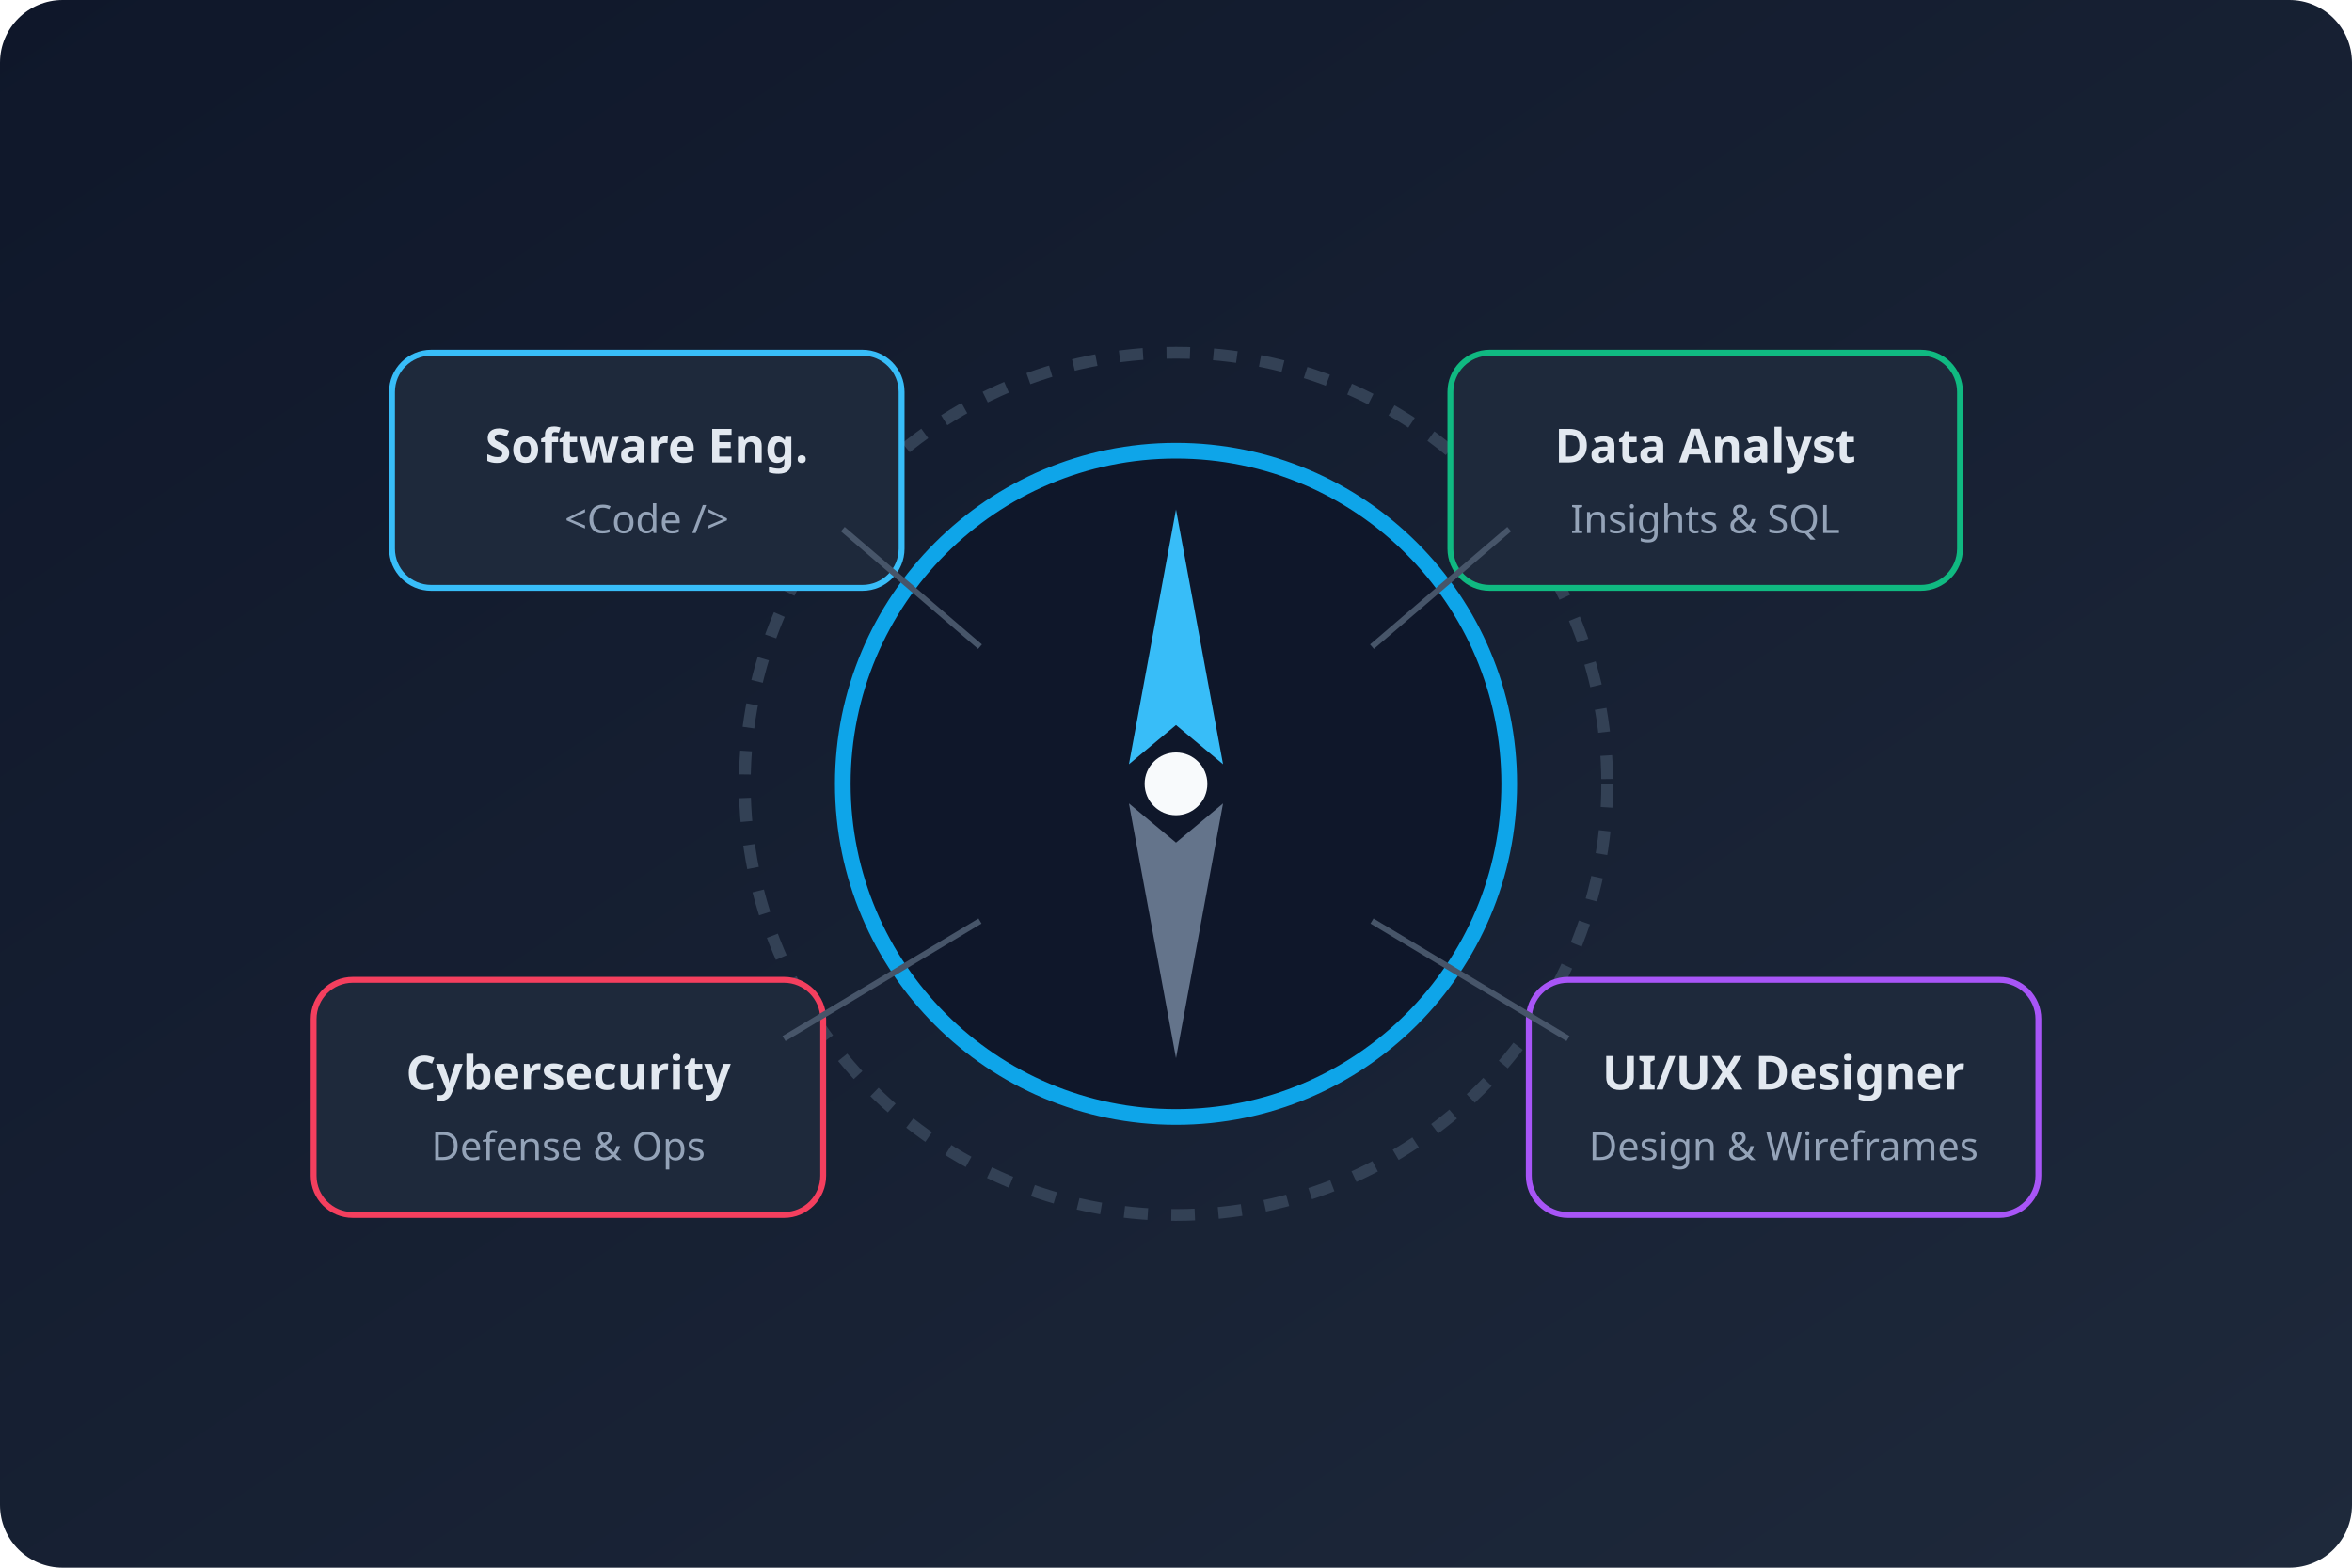
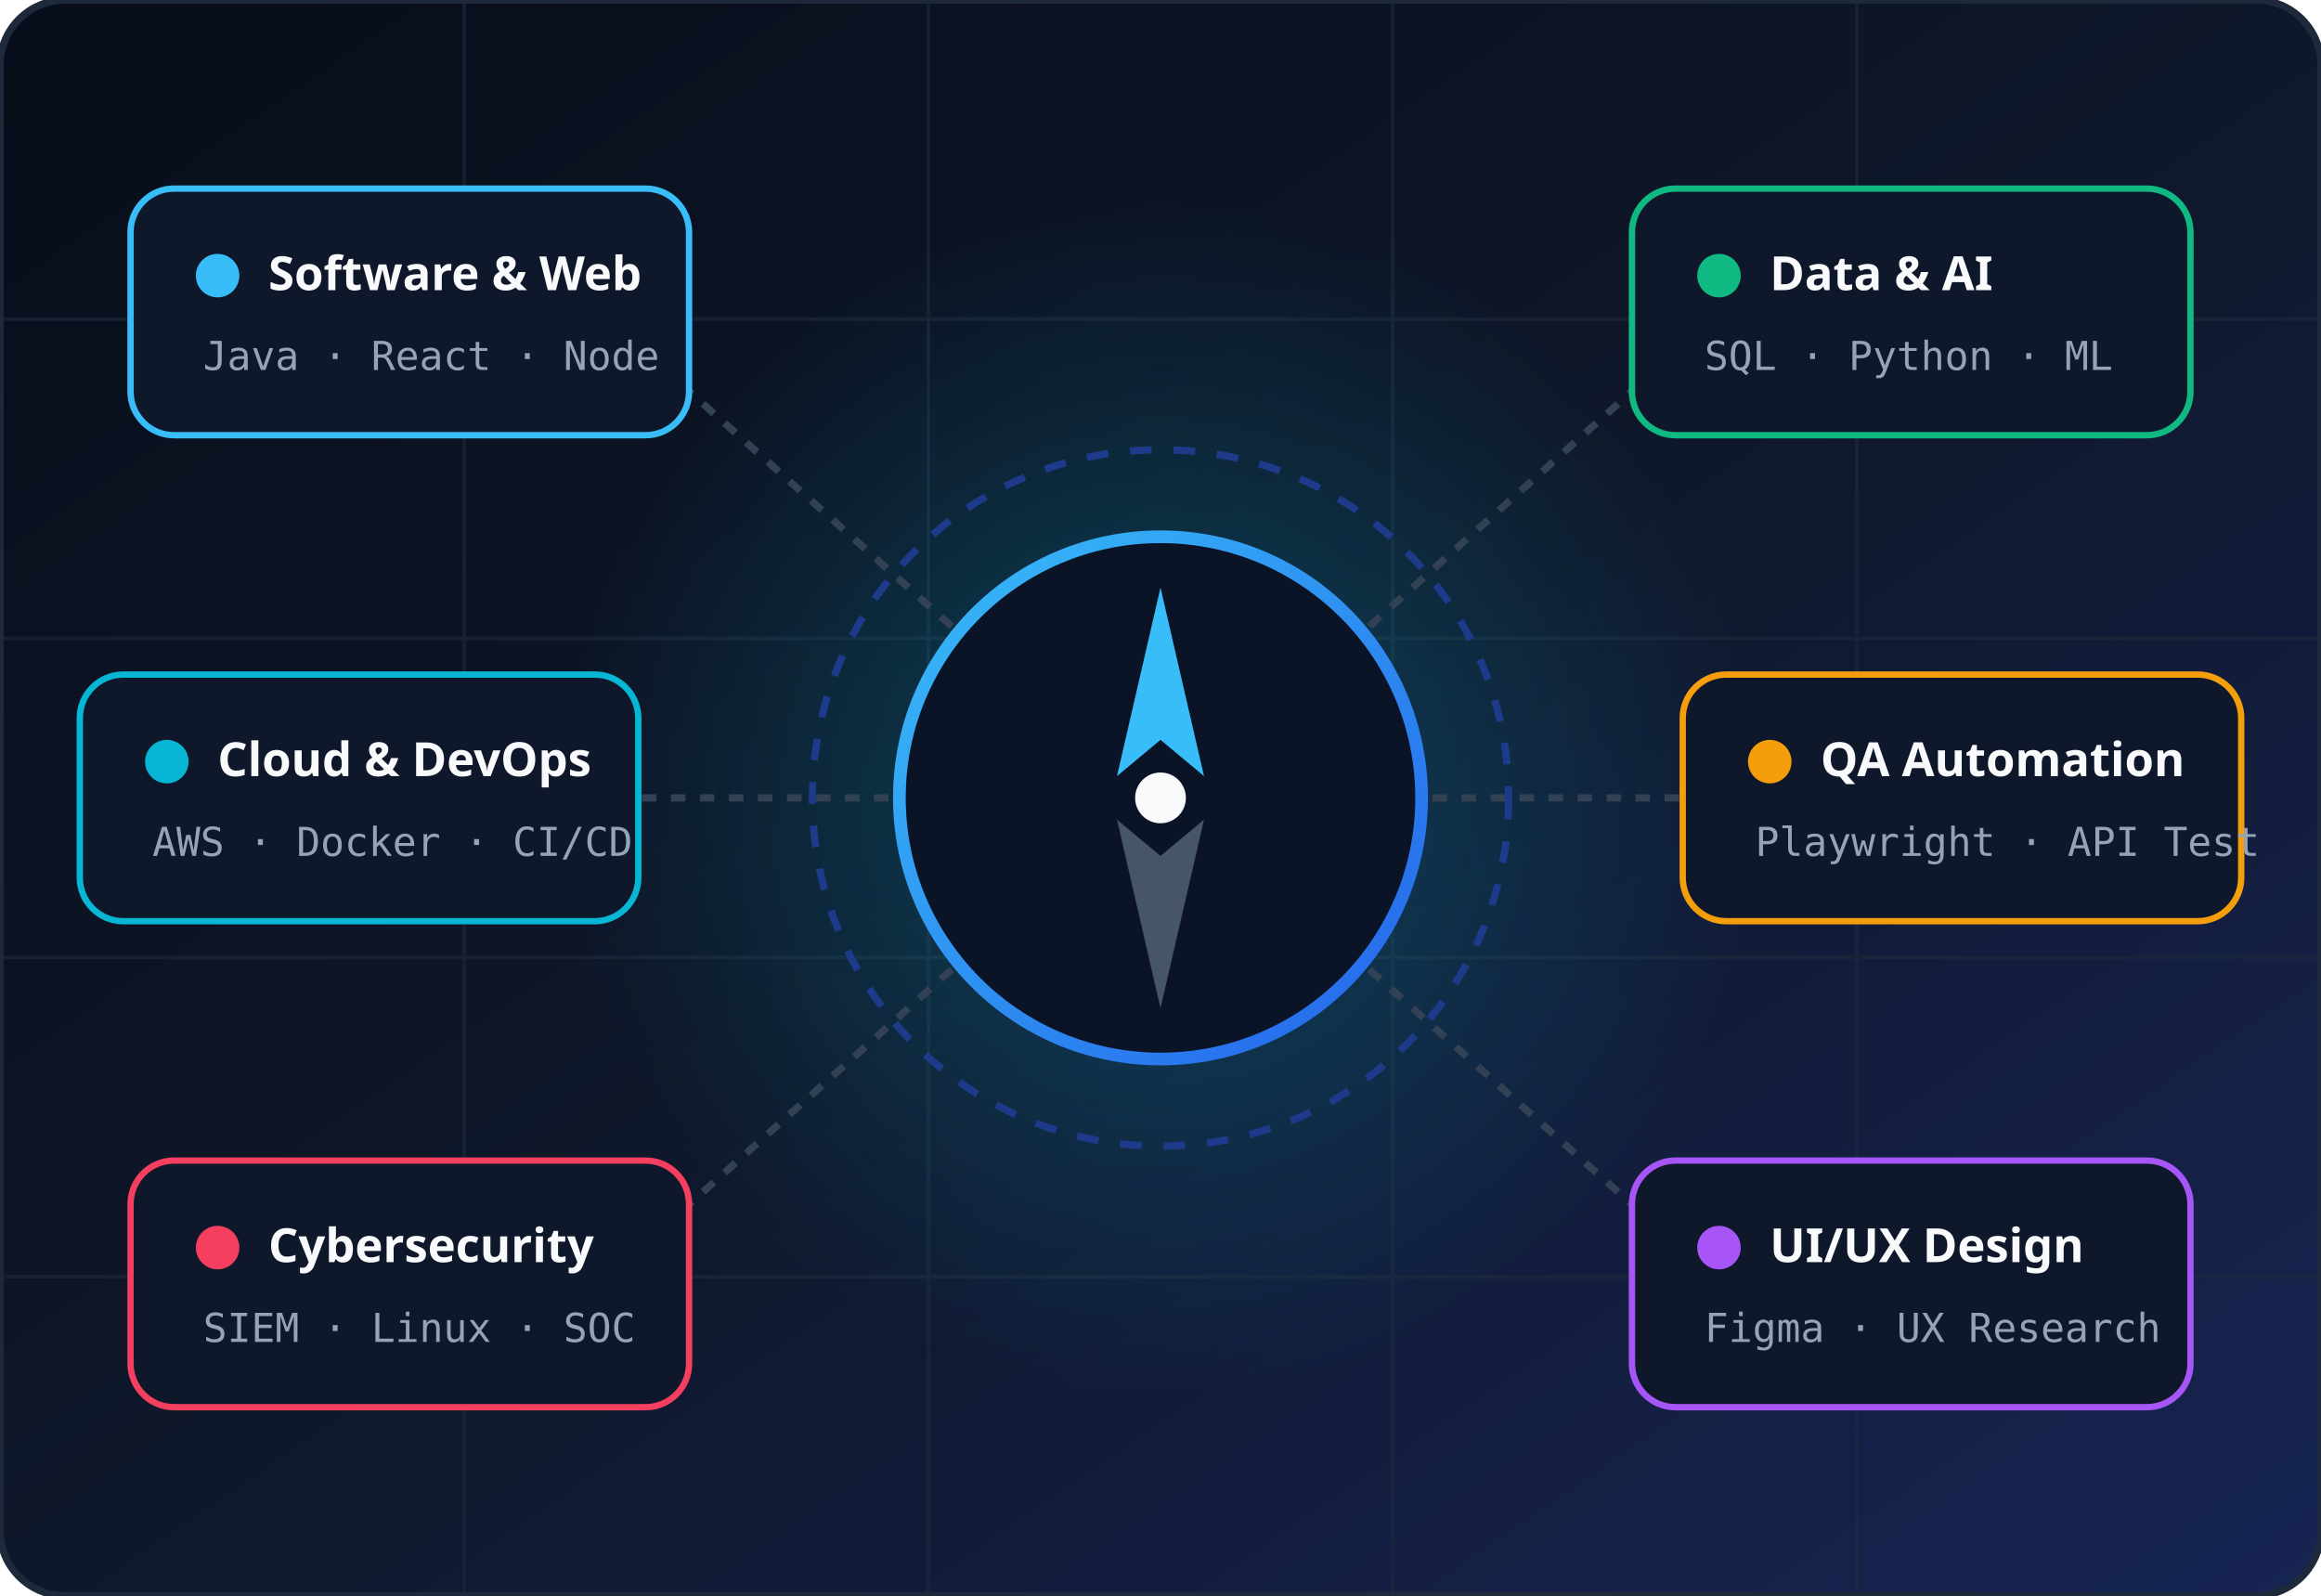
- <svg xmlns="http://www.w3.org/2000/svg" viewBox="0 0 600 400" width="600" height="400" role="img" aria-label="Students exploring IT career paths">
+ <svg xmlns="http://www.w3.org/2000/svg" viewBox="0 0 640 440" width="640" height="440" role="img" aria-label="PathFinder LK IT Career Ecosystem Compass">
  <defs>
    <linearGradient id="bgGrad" x1="0%" y1="0%" x2="100%" y2="100%">
-       <stop offset="0%" stop-color="#0f172a" />
-       <stop offset="100%" stop-color="#1e293b" />
+       <stop offset="0%" stop-color="#070d19" />
+       <stop offset="50%" stop-color="#0f172a" />
+       <stop offset="100%" stop-color="#172554" />
    </linearGradient>
-     <linearGradient id="cardGrad" x1="0%" y1="0%" x2="100%" y2="100%">
-       <stop offset="0%" stop-color="#1e3a8a" />
-       <stop offset="100%" stop-color="#0284c7" />
+     <linearGradient id="accentGrad" x1="0%" y1="0%" x2="100%" y2="100%">
+       <stop offset="0%" stop-color="#38bdf8" />
+       <stop offset="100%" stop-color="#2563eb" />
    </linearGradient>
+     <radialGradient id="coreGlow" cx="50%" cy="50%" r="50%">
+       <stop offset="0%" stop-color="#06b6d4" stop-opacity="0.28" />
+       <stop offset="100%" stop-color="#06b6d4" stop-opacity="0" />
+     </radialGradient>
  </defs>
-   <rect width="600" height="400" rx="16" fill="url(#bgGrad)" />
-   <circle cx="300" cy="200" r="110" fill="none" stroke="#334155" stroke-width="3" stroke-dasharray="6,6" />
-   <circle cx="300" cy="200" r="85" fill="#0f172a" stroke="#0ea5e9" stroke-width="4" />
-   <polygon points="300,130 312,195 300,185 288,195" fill="#38bdf8" />
-   <polygon points="300,270 312,205 300,215 288,205" fill="#64748b" />
-   <circle cx="300" cy="200" r="8" fill="#f8fafc" />
-   <g transform="translate(100, 90)">
-     <rect width="130" height="60" rx="10" fill="#1e293b" stroke="#38bdf8" stroke-width="1.5" />
-     <text x="65" y="28" fill="#e2e8f0" font-family="system-ui, sans-serif" font-size="12" font-weight="600" text-anchor="middle">Software Eng.</text>
-     <text x="65" y="46" fill="#94a3b8" font-family="system-ui, sans-serif" font-size="10" text-anchor="middle">&lt;Code /&gt;</text>
+   <rect width="640" height="440" rx="18" fill="url(#bgGrad)" stroke="#1e293b" stroke-width="2" />
+   <g stroke="#1e293b" stroke-width="1" opacity="0.6">
+     <line x1="0" y1="88" x2="640" y2="88" />
+     <line x1="0" y1="176" x2="640" y2="176" />
+     <line x1="0" y1="264" x2="640" y2="264" />
+     <line x1="0" y1="352" x2="640" y2="352" />
+     <line x1="128" y1="0" x2="128" y2="440" />
+     <line x1="256" y1="0" x2="256" y2="440" />
+     <line x1="384" y1="0" x2="384" y2="440" />
+     <line x1="512" y1="0" x2="512" y2="440" />
  </g>
-   <g transform="translate(370, 90)">
-     <rect width="130" height="60" rx="10" fill="#1e293b" stroke="#10b981" stroke-width="1.5" />
-     <text x="65" y="28" fill="#e2e8f0" font-family="system-ui, sans-serif" font-size="12" font-weight="600" text-anchor="middle">Data Analyst</text>
-     <text x="65" y="46" fill="#94a3b8" font-family="system-ui, sans-serif" font-size="10" text-anchor="middle">Insights &amp; SQL</text>
+   <circle cx="320" cy="220" r="165" fill="url(#coreGlow)" />
+   <g stroke="#334155" stroke-width="2" stroke-dasharray="4,4">
+     <line x1="170" y1="90" x2="265" y2="175" />
+     <line x1="470" y1="90" x2="375" y2="175" />
+     <line x1="145" y1="220" x2="245" y2="220" />
+     <line x1="495" y1="220" x2="395" y2="220" />
+     <line x1="170" y1="350" x2="265" y2="265" />
+     <line x1="470" y1="350" x2="375" y2="265" />
  </g>
-   <g transform="translate(80, 250)">
-     <rect width="130" height="60" rx="10" fill="#1e293b" stroke="#f43f5e" stroke-width="1.5" />
-     <text x="65" y="28" fill="#e2e8f0" font-family="system-ui, sans-serif" font-size="12" font-weight="600" text-anchor="middle">Cybersecurity</text>
-     <text x="65" y="46" fill="#94a3b8" font-family="system-ui, sans-serif" font-size="10" text-anchor="middle">Defense &amp; Ops</text>
+   <circle cx="320" cy="220" r="96" fill="none" stroke="#1e3a8a" stroke-width="2" stroke-dasharray="6,6" />
+   <circle cx="320" cy="220" r="72" fill="#0b1326" stroke="url(#accentGrad)" stroke-width="3.5" />
+   <polygon points="320,162 332,214 320,204 308,214" fill="#38bdf8" />
+   <polygon points="320,278 332,226 320,236 308,226" fill="#475569" />
+   <circle cx="320" cy="220" r="7" fill="#f8fafc" />
+   <g transform="translate(36, 52)">
+     <rect width="154" height="68" rx="12" fill="#0f172a" stroke="#38bdf8" stroke-width="1.75" />
+     <circle cx="24" cy="24" r="6" fill="#38bdf8" />
+     <text x="38" y="28" fill="#f8fafc" font-family="Plus Jakarta Sans, system-ui, sans-serif" font-size="13" font-weight="700">Software &amp; Web</text>
+     <text x="20" y="50" fill="#94a3b8" font-family="JetBrains Mono, monospace" font-size="11">Java · React · Node</text>
  </g>
-   <g transform="translate(390, 250)">
-     <rect width="130" height="60" rx="10" fill="#1e293b" stroke="#a855f7" stroke-width="1.5" />
-     <text x="65" y="28" fill="#e2e8f0" font-family="system-ui, sans-serif" font-size="12" font-weight="600" text-anchor="middle">UI/UX Designer</text>
-     <text x="65" y="46" fill="#94a3b8" font-family="system-ui, sans-serif" font-size="10" text-anchor="middle">Design &amp; Wireframes</text>
+   <g transform="translate(450, 52)">
+     <rect width="154" height="68" rx="12" fill="#0f172a" stroke="#10b981" stroke-width="1.75" />
+     <circle cx="24" cy="24" r="6" fill="#10b981" />
+     <text x="38" y="28" fill="#f8fafc" font-family="Plus Jakarta Sans, system-ui, sans-serif" font-size="13" font-weight="700">Data &amp; AI</text>
+     <text x="20" y="50" fill="#94a3b8" font-family="JetBrains Mono, monospace" font-size="11">SQL · Python · ML</text>
  </g>
-   <line x1="215" y1="135" x2="250" y2="165" stroke="#475569" stroke-width="1.5" />
-   <line x1="385" y1="135" x2="350" y2="165" stroke="#475569" stroke-width="1.5" />
-   <line x1="200" y1="265" x2="250" y2="235" stroke="#475569" stroke-width="1.5" />
-   <line x1="400" y1="265" x2="350" y2="235" stroke="#475569" stroke-width="1.5" />
+   <g transform="translate(22, 186)">
+     <rect width="154" height="68" rx="12" fill="#0f172a" stroke="#06b6d4" stroke-width="1.75" />
+     <circle cx="24" cy="24" r="6" fill="#06b6d4" />
+     <text x="38" y="28" fill="#f8fafc" font-family="Plus Jakarta Sans, system-ui, sans-serif" font-size="13" font-weight="700">Cloud &amp; DevOps</text>
+     <text x="20" y="50" fill="#94a3b8" font-family="JetBrains Mono, monospace" font-size="11">AWS · Docker · CI/CD</text>
+   </g>
+   <g transform="translate(464, 186)">
+     <rect width="154" height="68" rx="12" fill="#0f172a" stroke="#f59e0b" stroke-width="1.75" />
+     <circle cx="24" cy="24" r="6" fill="#f59e0b" />
+     <text x="38" y="28" fill="#f8fafc" font-family="Plus Jakarta Sans, system-ui, sans-serif" font-size="13" font-weight="700">QA Automation</text>
+     <text x="20" y="50" fill="#94a3b8" font-family="JetBrains Mono, monospace" font-size="11">Playwright · API Test</text>
+   </g>
+   <g transform="translate(36, 320)">
+     <rect width="154" height="68" rx="12" fill="#0f172a" stroke="#f43f5e" stroke-width="1.75" />
+     <circle cx="24" cy="24" r="6" fill="#f43f5e" />
+     <text x="38" y="28" fill="#f8fafc" font-family="Plus Jakarta Sans, system-ui, sans-serif" font-size="13" font-weight="700">Cybersecurity</text>
+     <text x="20" y="50" fill="#94a3b8" font-family="JetBrains Mono, monospace" font-size="11">SIEM · Linux · SOC</text>
+   </g>
+   <g transform="translate(450, 320)">
+     <rect width="154" height="68" rx="12" fill="#0f172a" stroke="#a855f7" stroke-width="1.75" />
+     <circle cx="24" cy="24" r="6" fill="#a855f7" />
+     <text x="38" y="28" fill="#f8fafc" font-family="Plus Jakarta Sans, system-ui, sans-serif" font-size="13" font-weight="700">UI/UX Design</text>
+     <text x="20" y="50" fill="#94a3b8" font-family="JetBrains Mono, monospace" font-size="11">Figma · UX Research</text>
+   </g>
</svg>
